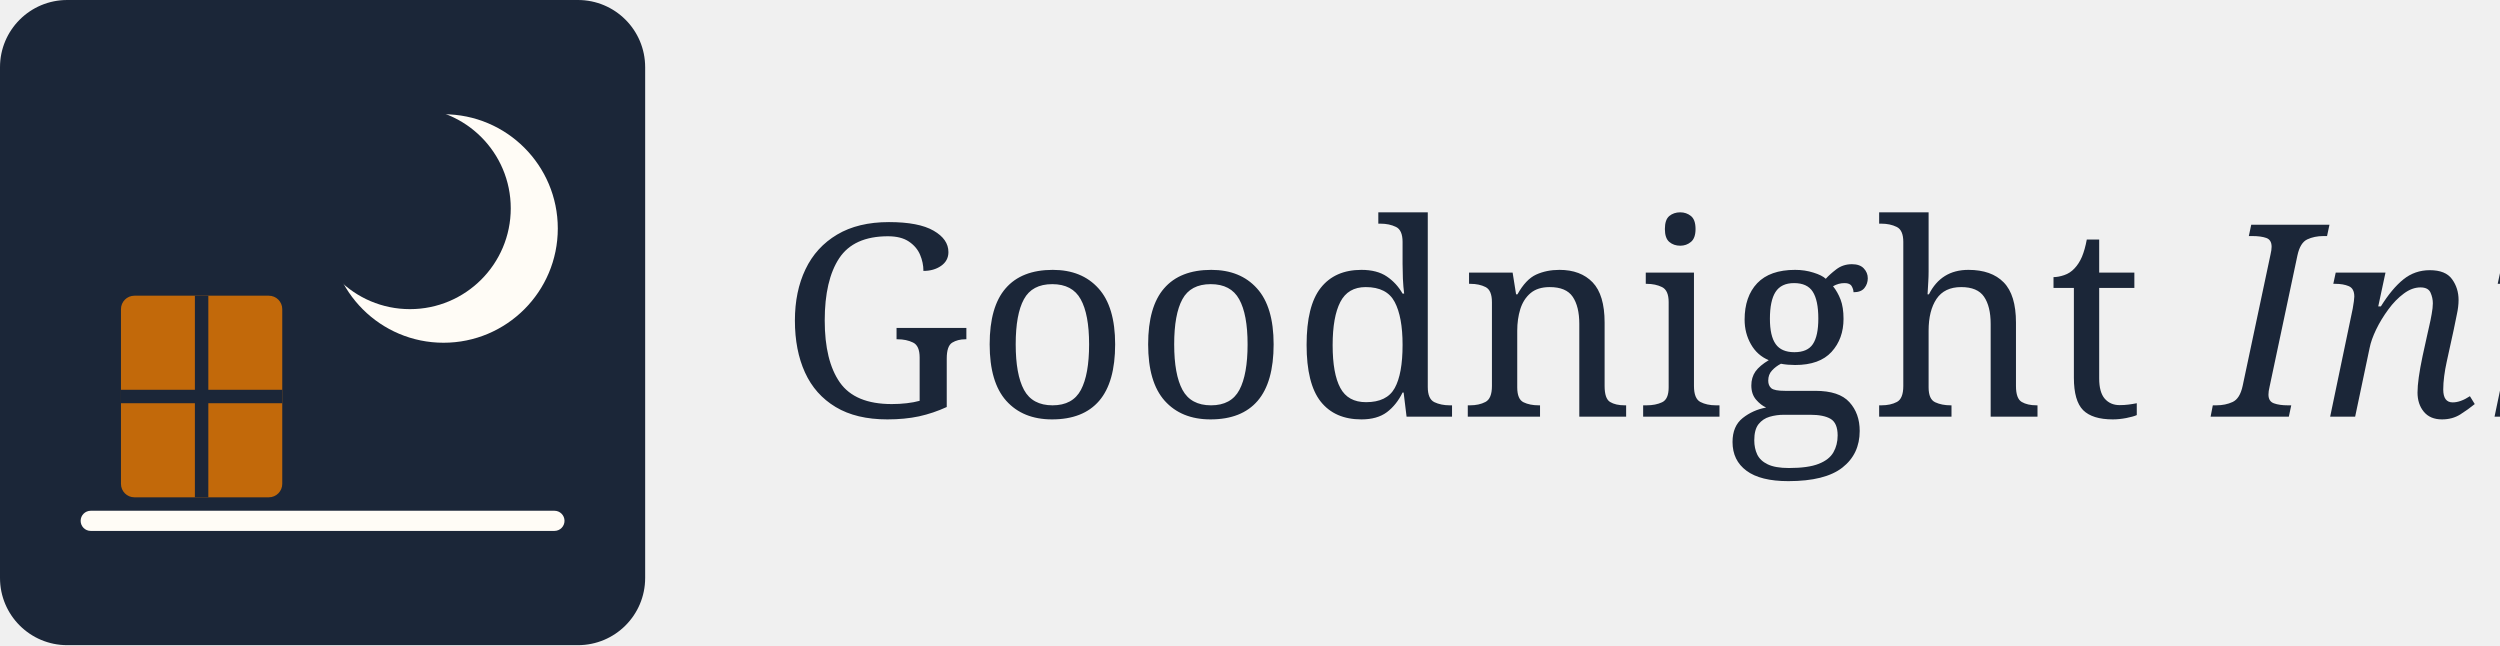
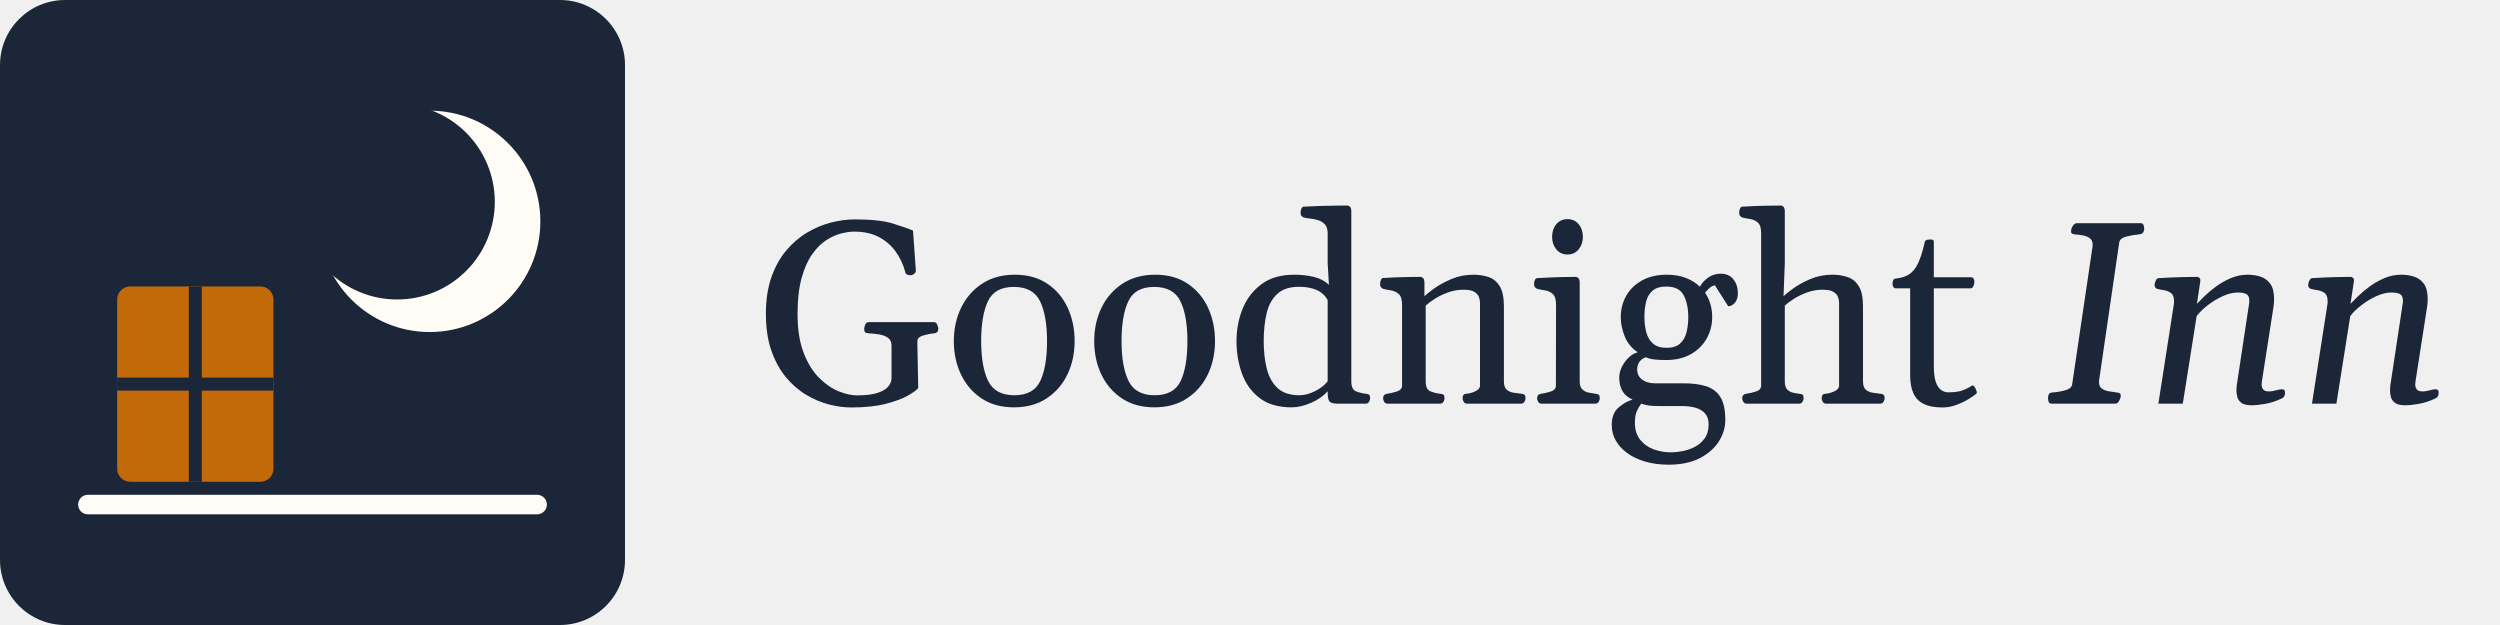
- <svg xmlns="http://www.w3.org/2000/svg" width="372" height="96" viewBox="0 0 372 96" role="img" aria-label="Goodnight Inn">
-   <g transform="translate(0,0)">
-     <defs>
-       <mask id="moon-m">
-         <rect x="0" y="0" width="96.0" height="96.0" fill="white" />
-         <circle cx="61.0" cy="31.0" r="15.0" fill="black" />
-       </mask>
-     </defs>
-     <rect x="0" y="0" width="96.0" height="96.0" rx="10.0" fill="#1B2638" />
-     <circle cx="66.0" cy="34.0" r="17.0" fill="#FFFCF6" mask="url(#moon-m)" />
-     <rect x="18.0" y="44.0" width="24.0" height="30.0" rx="2.0" fill="#C2690A" />
-     <rect x="29.0" y="44.0" width="2.0" height="30.0" fill="#1B2638" />
-     <rect x="18.0" y="58.0" width="24.0" height="2.0" fill="#1B2638" />
-     <rect x="12.0" y="76.0" width="72.0" height="3.0" rx="1.5" fill="#FFFCF6" />
-   </g>
-   <text x="116" y="62" font-family="Georgia, serif" font-size="40" fill="#1B2638" letter-spacing="0.5">Goodnight <tspan font-style="italic">Inn</tspan>
-   </text>
+ <svg xmlns="http://www.w3.org/2000/svg" width="384" height="96" viewBox="0 0 384 96" role="img" aria-label="Goodnight Inn">
+   <defs>
+     <mask id="moon-m">
+       <rect width="96" height="96" fill="white" />
+       <circle cx="61" cy="31" r="15" fill="black" />
+     </mask>
+   </defs>
+   <rect width="96" height="96" rx="10" fill="#1B2638" />
+   <circle cx="66" cy="34" r="17" fill="#FFFCF6" mask="url(#moon-m)" />
+   <rect x="18" y="44" width="24" height="30" rx="2" fill="#C2690A" />
+   <rect x="29" y="44" width="2" height="30" fill="#1B2638" />
+   <rect x="18" y="58" width="24" height="2" fill="#1B2638" />
+   <rect x="12" y="76" width="72" height="3" rx="1.5" fill="#FFFCF6" />
+   <path d="M130.727 62.586Q129.125 62.586 127.338 62.127Q125.551 61.668 123.832 60.643Q122.113 59.617 120.717 57.938Q119.32 56.258 118.48 53.855Q117.641 51.453 117.641 48.211Q117.641 44.988 118.49 42.576Q119.34 40.164 120.775 38.465Q122.211 36.766 123.998 35.711Q125.785 34.656 127.67 34.178Q129.555 33.699 131.293 33.699Q135.082 33.699 137.143 34.334Q139.203 34.969 140.238 35.418L140.668 41.473Q140.707 41.805 140.453 42.029Q140.199 42.254 139.965 42.254Q139.906 42.254 139.857 42.264Q139.809 42.273 139.75 42.273Q139.496 42.273 139.281 42.146Q139.066 42.02 139.027 41.707Q138.578 40.066 137.602 38.68Q136.625 37.293 135.062 36.443Q133.5 35.594 131.254 35.574Q130.355 35.574 129.213 35.857Q128.07 36.141 126.898 36.902Q125.727 37.664 124.73 39.08Q123.734 40.496 123.119 42.732Q122.504 44.969 122.504 48.211Q122.504 51.785 123.441 54.197Q124.379 56.609 125.824 58.045Q127.27 59.48 128.822 60.105Q130.375 60.73 131.625 60.73Q133.656 60.73 134.818 60.34Q135.98 59.949 136.459 59.344Q136.938 58.738 136.938 58.113V53.094Q136.938 52.254 136.381 51.873Q135.824 51.492 135.014 51.365Q134.203 51.238 133.441 51.199Q133.031 51.16 132.885 51.033Q132.738 50.906 132.738 50.477Q132.738 50.262 132.904 49.871Q133.07 49.48 133.402 49.48H143.461Q143.793 49.48 143.959 49.871Q144.125 50.262 144.125 50.477Q144.125 51.141 143.48 51.199Q142.621 51.277 141.762 51.541Q140.902 51.805 140.902 52.449L141.039 59.598Q140.727 60.027 139.496 60.74Q138.266 61.453 136.078 62.02Q133.891 62.586 130.727 62.586ZM146.508 52.391Q146.508 49.578 147.631 47.264Q148.754 44.949 150.854 43.572Q152.953 42.195 155.883 42.195Q158.812 42.195 160.863 43.572Q162.914 44.949 163.988 47.264Q165.062 49.578 165.062 52.391Q165.062 55.203 163.959 57.508Q162.855 59.812 160.766 61.189Q158.676 62.566 155.746 62.566Q152.816 62.566 150.756 61.189Q148.695 59.812 147.602 57.508Q146.508 55.203 146.508 52.391ZM150.707 52.391Q150.707 56.316 151.781 58.514Q152.855 60.711 155.805 60.711Q158.754 60.711 159.789 58.514Q160.824 56.316 160.824 52.391Q160.824 48.465 159.75 46.268Q158.676 44.07 155.727 44.07Q152.777 44.07 151.742 46.277Q150.707 48.484 150.707 52.391ZM168.07 52.391Q168.07 49.578 169.193 47.264Q170.316 44.949 172.416 43.572Q174.516 42.195 177.445 42.195Q180.375 42.195 182.426 43.572Q184.477 44.949 185.551 47.264Q186.625 49.578 186.625 52.391Q186.625 55.203 185.521 57.508Q184.418 59.812 182.328 61.189Q180.238 62.566 177.309 62.566Q174.379 62.566 172.318 61.189Q170.258 59.812 169.164 57.508Q168.07 55.203 168.07 52.391ZM172.27 52.391Q172.27 56.316 173.344 58.514Q174.418 60.711 177.367 60.711Q180.316 60.711 181.352 58.514Q182.387 56.316 182.387 52.391Q182.387 48.465 181.312 46.268Q180.238 44.07 177.289 44.07Q174.34 44.07 173.305 46.277Q172.27 48.484 172.27 52.391ZM198.383 62.566Q195.316 62.566 193.451 61.121Q191.586 59.676 190.756 57.352Q189.926 55.027 189.926 52.391Q189.926 49.754 190.863 47.43Q191.801 45.105 193.764 43.65Q195.727 42.195 198.812 42.195Q200.414 42.195 201.82 42.537Q203.227 42.879 204.125 43.758L203.93 40.438V35.848Q203.93 34.93 203.51 34.471Q203.09 34.012 202.475 33.826Q201.859 33.641 201.244 33.572Q200.629 33.504 200.238 33.406Q200.043 33.309 199.906 33.152Q199.77 32.996 199.77 32.625Q199.77 32.391 199.887 32.078Q200.004 31.766 200.238 31.746Q201.547 31.668 202.885 31.629Q204.223 31.59 205.326 31.58Q206.43 31.57 206.977 31.57Q207.133 31.57 207.328 31.727Q207.523 31.883 207.562 32.352V58.582Q207.562 59.832 208.295 60.115Q209.027 60.398 209.75 60.477Q210.16 60.516 210.307 60.633Q210.453 60.75 210.453 61.199Q210.453 61.414 210.287 61.707Q210.121 62.0 209.789 62.0H205.414Q204.32 62.0 204.115 61.512Q203.91 61.023 203.93 60.105Q202.914 61.219 201.342 61.893Q199.77 62.566 198.383 62.566ZM199.613 60.711Q200.746 60.711 202.016 60.066Q203.285 59.422 203.93 58.562V46.102Q203.383 45.066 202.27 44.559Q201.156 44.051 199.535 44.051Q197.367 44.051 196.186 45.145Q195.004 46.238 194.555 48.123Q194.105 50.008 194.105 52.391Q194.105 54.715 194.574 56.609Q195.043 58.504 196.234 59.607Q197.426 60.711 199.613 60.711ZM213.109 62.0Q212.777 62.0 212.611 61.707Q212.445 61.414 212.445 61.199Q212.445 60.555 213.09 60.477Q213.812 60.379 214.584 60.125Q215.355 59.871 215.355 59.227V46.805Q215.355 45.594 214.828 45.145Q214.301 44.695 213.617 44.598Q212.934 44.5 212.445 44.363Q212.25 44.266 212.113 44.109Q211.977 43.953 211.977 43.582Q211.977 43.348 212.094 43.035Q212.211 42.723 212.445 42.703Q214.34 42.586 215.873 42.557Q217.406 42.527 218.207 42.527Q218.363 42.527 218.559 42.684Q218.754 42.84 218.793 43.309V45.496Q219.145 45.145 220.229 44.354Q221.312 43.562 222.895 42.879Q224.477 42.195 226.312 42.195Q227.582 42.195 228.646 42.557Q229.711 42.918 230.355 43.963Q231.0 45.008 231.0 47.039V58.582Q231.0 59.52 231.469 59.891Q231.938 60.262 232.562 60.33Q233.188 60.398 233.676 60.477Q234.008 60.516 234.164 60.643Q234.32 60.77 234.32 61.199Q234.32 61.414 234.154 61.707Q233.988 62.0 233.656 62.0H225.316Q224.984 62.0 224.818 61.707Q224.652 61.414 224.652 61.199Q224.652 60.887 224.77 60.691Q224.887 60.496 225.258 60.477Q225.883 60.438 226.605 60.105Q227.328 59.773 227.328 59.227V46.473Q227.328 46.141 227.182 45.672Q227.035 45.203 226.498 44.852Q225.961 44.5 224.809 44.5Q223.598 44.5 222.465 44.9Q221.332 45.301 220.434 45.867Q219.535 46.434 218.988 46.941V58.582Q218.988 59.832 219.721 60.115Q220.453 60.398 221.176 60.477Q221.586 60.516 221.732 60.633Q221.879 60.75 221.879 61.199Q221.879 61.414 221.713 61.707Q221.547 62.0 221.215 62.0ZM236.762 62.0Q236.43 62.0 236.264 61.707Q236.098 61.414 236.098 61.199Q236.098 60.555 236.742 60.477Q237.465 60.379 238.227 60.125Q238.988 59.871 238.988 59.227L239.008 46.805Q239.008 45.594 238.5 45.145Q237.992 44.695 237.309 44.598Q236.625 44.5 236.098 44.363Q235.902 44.266 235.766 44.109Q235.629 43.953 235.629 43.582Q235.629 43.348 235.746 43.045Q235.863 42.742 236.098 42.723Q238.051 42.605 239.633 42.566Q241.215 42.527 242.055 42.527Q242.211 42.527 242.406 42.684Q242.602 42.84 242.641 43.309V58.582Q242.641 59.422 243.041 59.803Q243.441 60.184 243.998 60.301Q244.555 60.418 245.023 60.477Q245.434 60.516 245.58 60.633Q245.727 60.75 245.727 61.199Q245.727 61.414 245.561 61.707Q245.395 62.0 245.062 62.0ZM240.766 39.09Q239.691 39.09 239.047 38.299Q238.402 37.508 238.402 36.375Q238.402 35.223 239.047 34.441Q239.691 33.66 240.766 33.66Q241.84 33.66 242.484 34.441Q243.129 35.223 243.129 36.375Q243.129 37.508 242.484 38.299Q241.84 39.09 240.766 39.09ZM256.273 71.375Q254.32 71.375 252.719 70.906Q251.117 70.438 249.965 69.607Q248.812 68.777 248.188 67.674Q247.562 66.57 247.562 65.281Q247.562 63.504 248.598 62.605Q249.633 61.707 250.766 61.375Q249.691 60.906 249.203 60.057Q248.715 59.207 248.715 58.016Q248.715 56.785 249.574 55.604Q250.434 54.422 251.547 54.109Q250.18 53.191 249.564 51.688Q248.949 50.184 248.949 48.719Q248.949 46.902 249.799 45.418Q250.648 43.934 252.24 43.064Q253.832 42.195 256.039 42.195Q257.66 42.195 258.93 42.684Q260.199 43.172 261.098 44.031Q261.605 43.152 262.436 42.596Q263.266 42.039 264.281 42.039Q265.57 42.039 266.254 42.908Q266.938 43.777 266.938 45.047Q266.938 45.984 266.469 46.512Q266.0 47.039 265.453 47.039L263.402 43.816Q262.973 43.914 262.67 44.158Q262.367 44.402 261.898 44.969Q262.992 46.57 262.992 48.719Q262.992 50.496 262.143 52.0Q261.293 53.504 259.711 54.402Q258.129 55.301 255.922 55.301Q254.906 55.301 254.115 55.213Q253.324 55.125 252.816 54.871Q252.094 55.125 251.781 55.633Q251.469 56.141 251.469 56.707Q251.469 57.742 252.23 58.309Q252.992 58.875 254.164 58.875H258.578Q260.648 58.875 262.084 59.334Q263.52 59.793 264.271 61.023Q265.023 62.254 265.004 64.559Q265.004 66.219 264.027 67.781Q263.051 69.344 261.117 70.359Q259.184 71.375 256.273 71.375ZM256.664 69.48Q257.445 69.48 258.432 69.295Q259.418 69.109 260.336 68.631Q261.254 68.152 261.85 67.312Q262.445 66.473 262.445 65.164Q262.445 64.109 261.889 63.494Q261.332 62.879 260.414 62.625Q259.496 62.371 258.402 62.371H254.926Q254.125 62.371 253.607 62.322Q253.09 62.273 252.738 62.186Q252.387 62.098 252.094 62.0Q251.762 62.41 251.439 63.104Q251.117 63.797 251.117 64.91Q251.117 66.512 251.918 67.527Q252.719 68.543 253.988 69.012Q255.258 69.48 256.664 69.48ZM256.0 53.426Q257.328 53.426 258.051 52.781Q258.773 52.137 259.047 51.053Q259.32 49.969 259.32 48.68Q259.32 46.707 258.617 45.359Q257.914 44.012 255.922 44.012Q254.594 44.012 253.861 44.627Q253.129 45.242 252.855 46.297Q252.582 47.352 252.582 48.68Q252.582 49.969 252.875 51.053Q253.168 52.137 253.91 52.781Q254.652 53.426 256.0 53.426ZM268.266 62.0Q267.934 62.0 267.768 61.707Q267.602 61.414 267.602 61.199Q267.602 60.555 268.246 60.477Q268.969 60.379 269.74 60.125Q270.512 59.871 270.512 59.227V35.848Q270.512 34.637 270.004 34.188Q269.496 33.738 268.812 33.641Q268.129 33.543 267.602 33.406Q267.406 33.309 267.27 33.152Q267.133 32.996 267.133 32.625Q267.133 32.391 267.25 32.078Q267.367 31.766 267.602 31.746Q269.555 31.629 271.137 31.6Q272.719 31.57 273.559 31.57Q273.715 31.57 273.91 31.727Q274.105 31.883 274.145 32.352V40.438L273.949 45.496Q274.301 45.145 275.375 44.354Q276.449 43.562 278.031 42.879Q279.613 42.195 281.449 42.195Q282.719 42.195 283.793 42.557Q284.867 42.918 285.512 43.963Q286.156 45.008 286.156 47.039V58.582Q286.156 59.52 286.625 59.891Q287.094 60.262 287.719 60.33Q288.344 60.398 288.832 60.477Q289.164 60.516 289.32 60.643Q289.477 60.77 289.477 61.199Q289.477 61.414 289.311 61.707Q289.145 62.0 288.812 62.0H280.473Q280.141 62.0 279.975 61.707Q279.809 61.414 279.809 61.199Q279.809 60.887 279.926 60.691Q280.043 60.496 280.414 60.477Q281.039 60.438 281.762 60.105Q282.484 59.773 282.484 59.227V46.473Q282.484 46.141 282.338 45.672Q282.191 45.203 281.654 44.852Q281.117 44.5 279.965 44.5Q278.754 44.5 277.621 44.9Q276.488 45.301 275.59 45.867Q274.691 46.434 274.145 46.941V58.582Q274.145 59.422 274.496 59.803Q274.848 60.184 275.355 60.301Q275.863 60.418 276.332 60.477Q276.742 60.516 276.889 60.633Q277.035 60.75 277.035 61.199Q277.035 61.414 276.869 61.707Q276.703 62.0 276.371 62.0ZM298.383 62.586Q296.625 62.586 295.531 62.068Q294.438 61.551 293.92 60.457Q293.402 59.363 293.402 57.645V44.285H291.156Q290.922 44.266 290.805 44.061Q290.688 43.855 290.688 43.621Q290.688 42.781 291.234 42.781Q292.484 42.645 293.285 42.107Q294.086 41.57 294.633 40.398Q295.18 39.227 295.629 37.234Q295.688 36.941 295.902 36.863Q296.117 36.785 296.469 36.785Q296.859 36.785 296.947 36.883Q297.035 36.98 297.035 37.254V42.586H302.797Q303.031 42.605 303.148 42.811Q303.266 43.016 303.266 43.25Q303.266 43.66 303.1 43.973Q302.934 44.285 302.719 44.285H297.035V56.219Q297.035 57.879 297.367 58.748Q297.699 59.617 298.207 59.939Q298.715 60.262 299.203 60.262Q300.551 60.262 301.342 59.998Q302.133 59.734 302.855 59.246Q303.051 59.109 303.256 59.383Q303.461 59.656 303.578 60.008Q303.695 60.359 303.559 60.477Q303.148 60.828 302.328 61.326Q301.508 61.824 300.473 62.205Q299.438 62.586 298.383 62.586Z M314.574 61.16Q314.574 60.77 314.711 60.535Q314.848 60.301 315.277 60.281Q316.234 60.223 317.221 59.949Q318.207 59.676 318.285 59.031L321.41 37.898Q321.43 37.801 321.43 37.605Q321.43 36.902 320.98 36.58Q320.531 36.258 319.896 36.15Q319.262 36.043 318.715 36.004Q318.109 35.945 318.109 35.594Q318.109 35.535 318.129 35.447Q318.148 35.359 318.148 35.281Q318.148 35.066 318.402 34.676Q318.656 34.285 318.988 34.285H328.852Q329.184 34.285 329.281 34.676Q329.379 35.066 329.34 35.281Q329.242 35.945 328.559 36.004Q327.602 36.082 326.605 36.336Q325.609 36.59 325.512 37.254L322.426 58.387Q322.406 58.504 322.406 58.699Q322.406 59.383 322.855 59.695Q323.305 60.008 323.939 60.105Q324.574 60.203 325.121 60.281Q325.453 60.32 325.6 60.408Q325.746 60.496 325.746 60.77Q325.746 60.906 325.727 61.004Q325.688 61.219 325.473 61.609Q325.258 62.0 324.926 62.0H315.062Q314.77 62.0 314.672 61.707Q314.574 61.414 314.574 61.16ZM349.223 47.039 347.426 58.582Q347.387 58.895 347.387 59.051Q347.387 59.52 347.631 59.822Q347.875 60.125 348.539 60.125Q348.949 60.125 349.574 59.959Q350.199 59.793 350.492 59.793Q350.668 59.793 350.824 59.871Q350.98 59.949 350.98 60.379Q350.98 60.965 350.492 61.199Q349.164 61.824 347.895 62.039Q346.625 62.254 345.902 62.254Q344.77 62.254 344.271 61.873Q343.773 61.492 343.646 60.965Q343.52 60.438 343.52 60.008Q343.52 59.676 343.539 59.441L343.559 59.227L345.453 46.688Q345.492 46.531 345.492 46.414V46.18Q345.492 45.438 345.062 45.184Q344.633 44.93 343.715 44.93Q342.641 44.93 341.42 45.486Q340.199 46.043 339.125 46.873Q338.051 47.703 337.406 48.543L335.277 62.0H331.527L333.891 46.805Q333.93 46.648 333.93 46.512V46.258Q333.93 45.34 333.451 44.998Q332.973 44.656 332.357 44.568Q331.742 44.48 331.312 44.363Q331.117 44.266 331.02 44.109Q330.922 43.953 330.961 43.582Q331.0 43.348 331.156 43.045Q331.312 42.742 331.547 42.723Q333.461 42.605 335.062 42.566Q336.664 42.527 337.484 42.527Q337.641 42.527 337.836 42.684Q338.031 42.84 337.953 43.309L337.445 46.668Q337.836 46.258 338.588 45.516Q339.34 44.773 340.375 44.012Q341.41 43.25 342.65 42.723Q343.891 42.195 345.238 42.195Q346.273 42.195 347.201 42.488Q348.129 42.781 348.715 43.592Q349.301 44.402 349.301 45.965Q349.301 46.219 349.281 46.482Q349.262 46.746 349.223 47.039ZM372.816 47.039 371.02 58.582Q370.98 58.895 370.98 59.051Q370.98 59.52 371.225 59.822Q371.469 60.125 372.133 60.125Q372.543 60.125 373.168 59.959Q373.793 59.793 374.086 59.793Q374.262 59.793 374.418 59.871Q374.574 59.949 374.574 60.379Q374.574 60.965 374.086 61.199Q372.758 61.824 371.488 62.039Q370.219 62.254 369.496 62.254Q368.363 62.254 367.865 61.873Q367.367 61.492 367.24 60.965Q367.113 60.438 367.113 60.008Q367.113 59.676 367.133 59.441L367.152 59.227L369.047 46.688Q369.086 46.531 369.086 46.414V46.18Q369.086 45.438 368.656 45.184Q368.227 44.93 367.309 44.93Q366.234 44.93 365.014 45.486Q363.793 46.043 362.719 46.873Q361.645 47.703 361.0 48.543L358.871 62.0H355.121L357.484 46.805Q357.523 46.648 357.523 46.512V46.258Q357.523 45.34 357.045 44.998Q356.566 44.656 355.951 44.568Q355.336 44.48 354.906 44.363Q354.711 44.266 354.613 44.109Q354.516 43.953 354.555 43.582Q354.594 43.348 354.75 43.045Q354.906 42.742 355.141 42.723Q357.055 42.605 358.656 42.566Q360.258 42.527 361.078 42.527Q361.234 42.527 361.43 42.684Q361.625 42.84 361.547 43.309L361.039 46.668Q361.43 46.258 362.182 45.516Q362.934 44.773 363.969 44.012Q365.004 43.25 366.244 42.723Q367.484 42.195 368.832 42.195Q369.867 42.195 370.795 42.488Q371.723 42.781 372.309 43.592Q372.895 44.402 372.895 45.965Q372.895 46.219 372.875 46.482Q372.855 46.746 372.816 47.039Z" fill="#1B2638" />
</svg>
